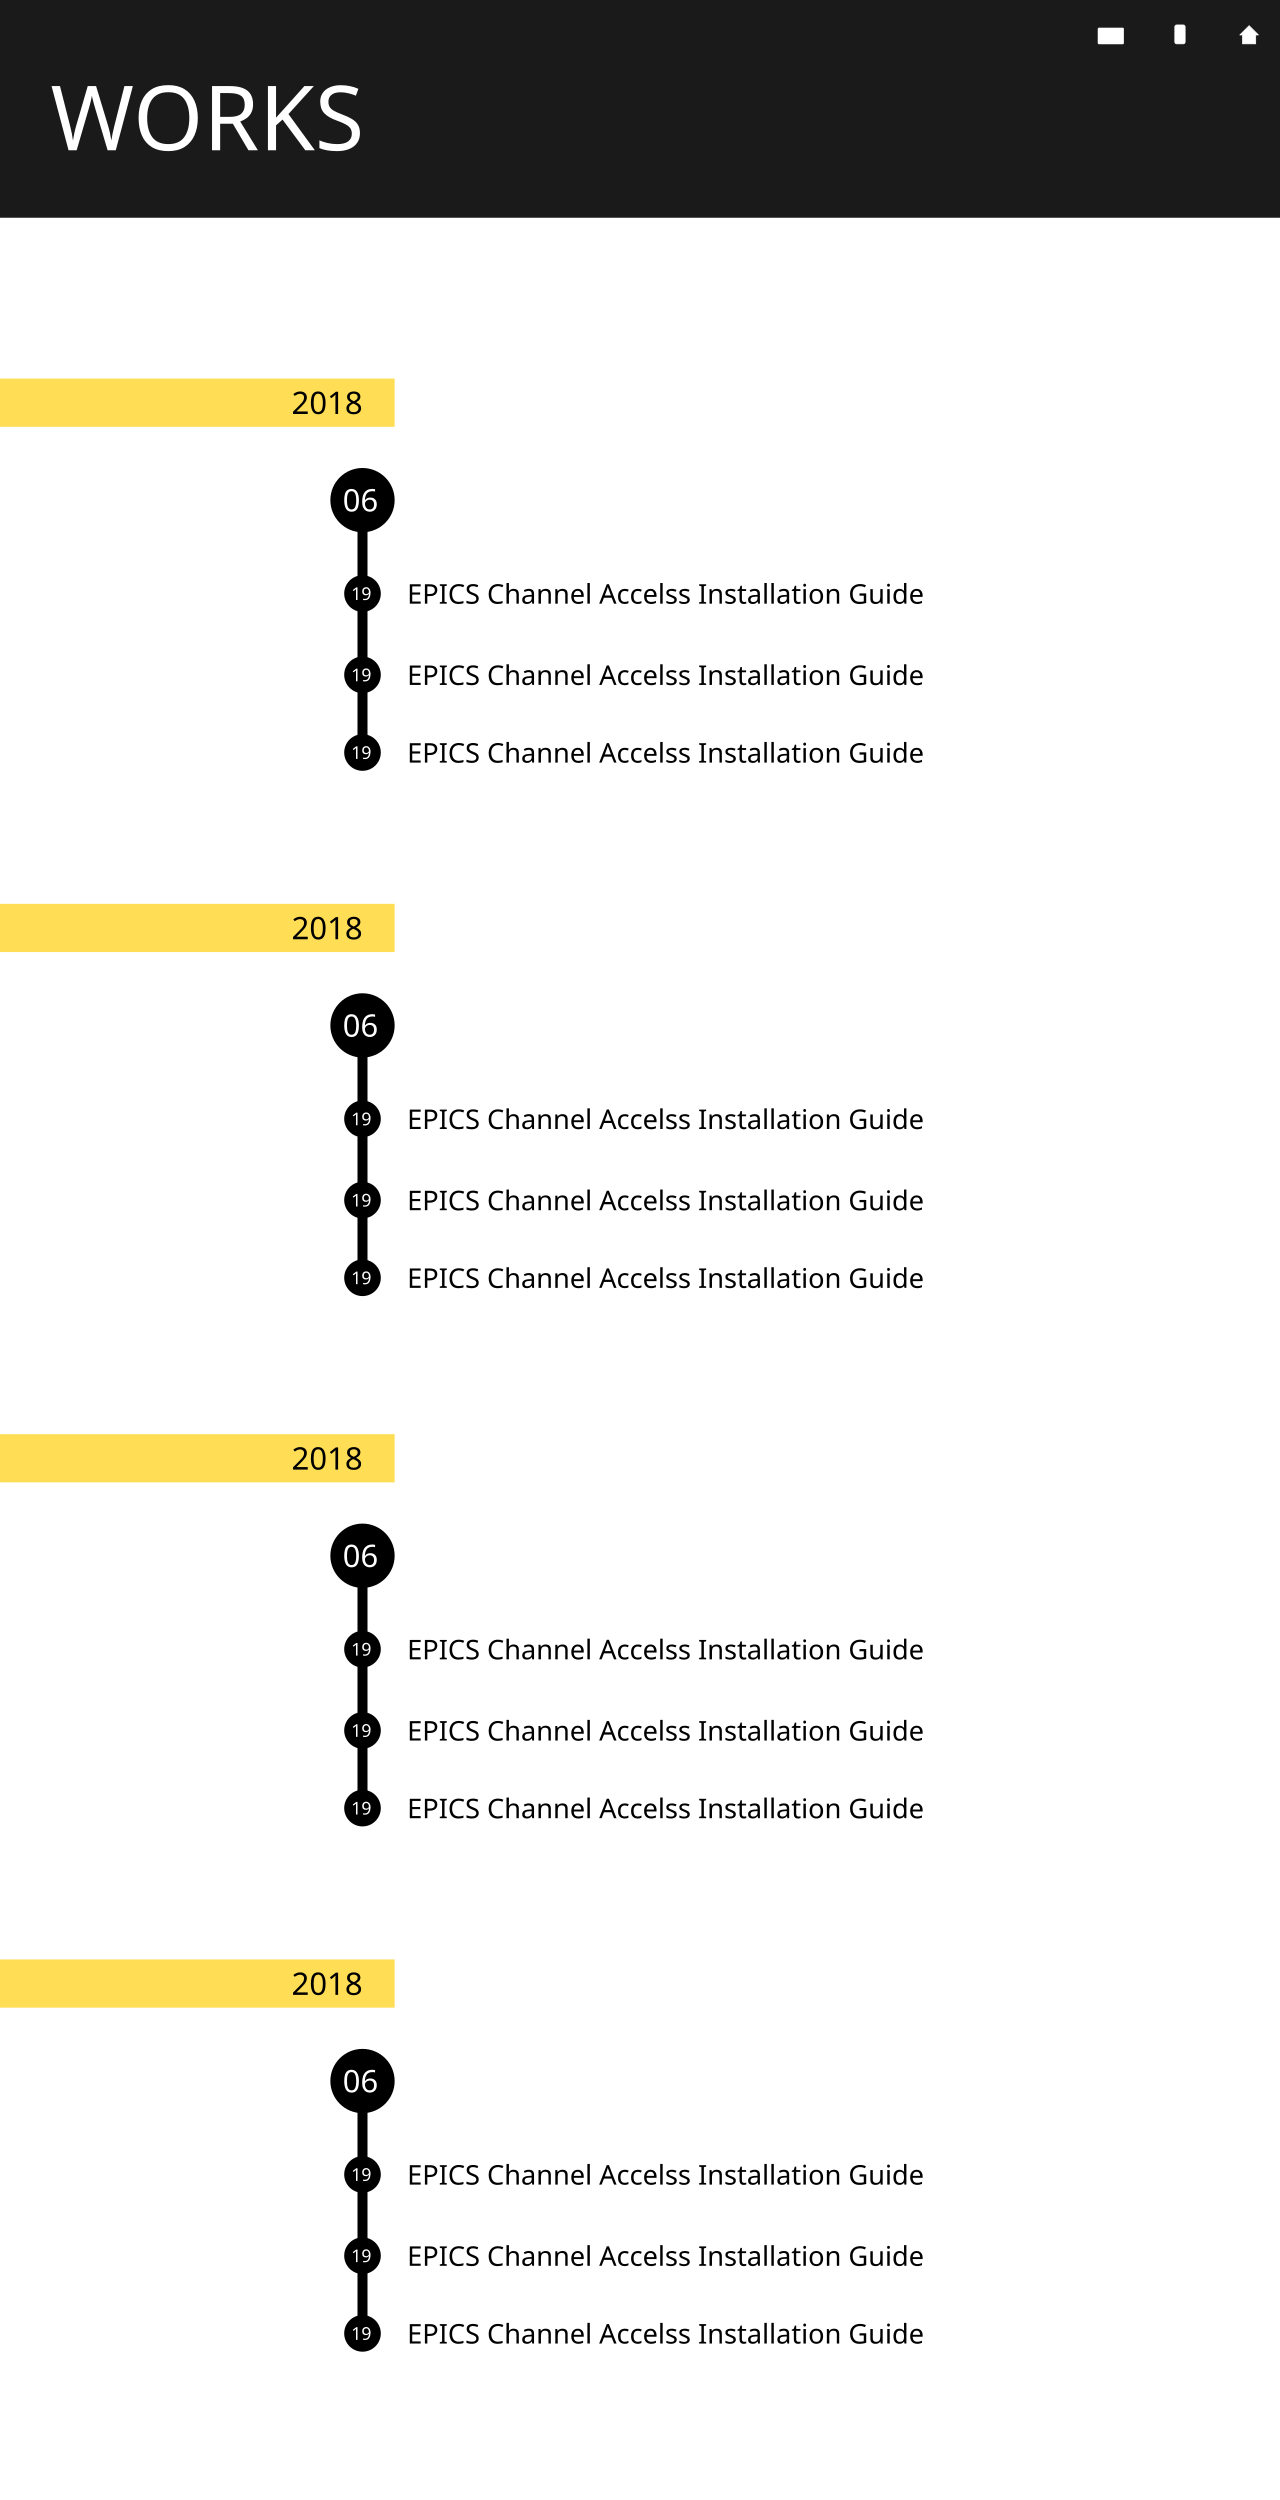
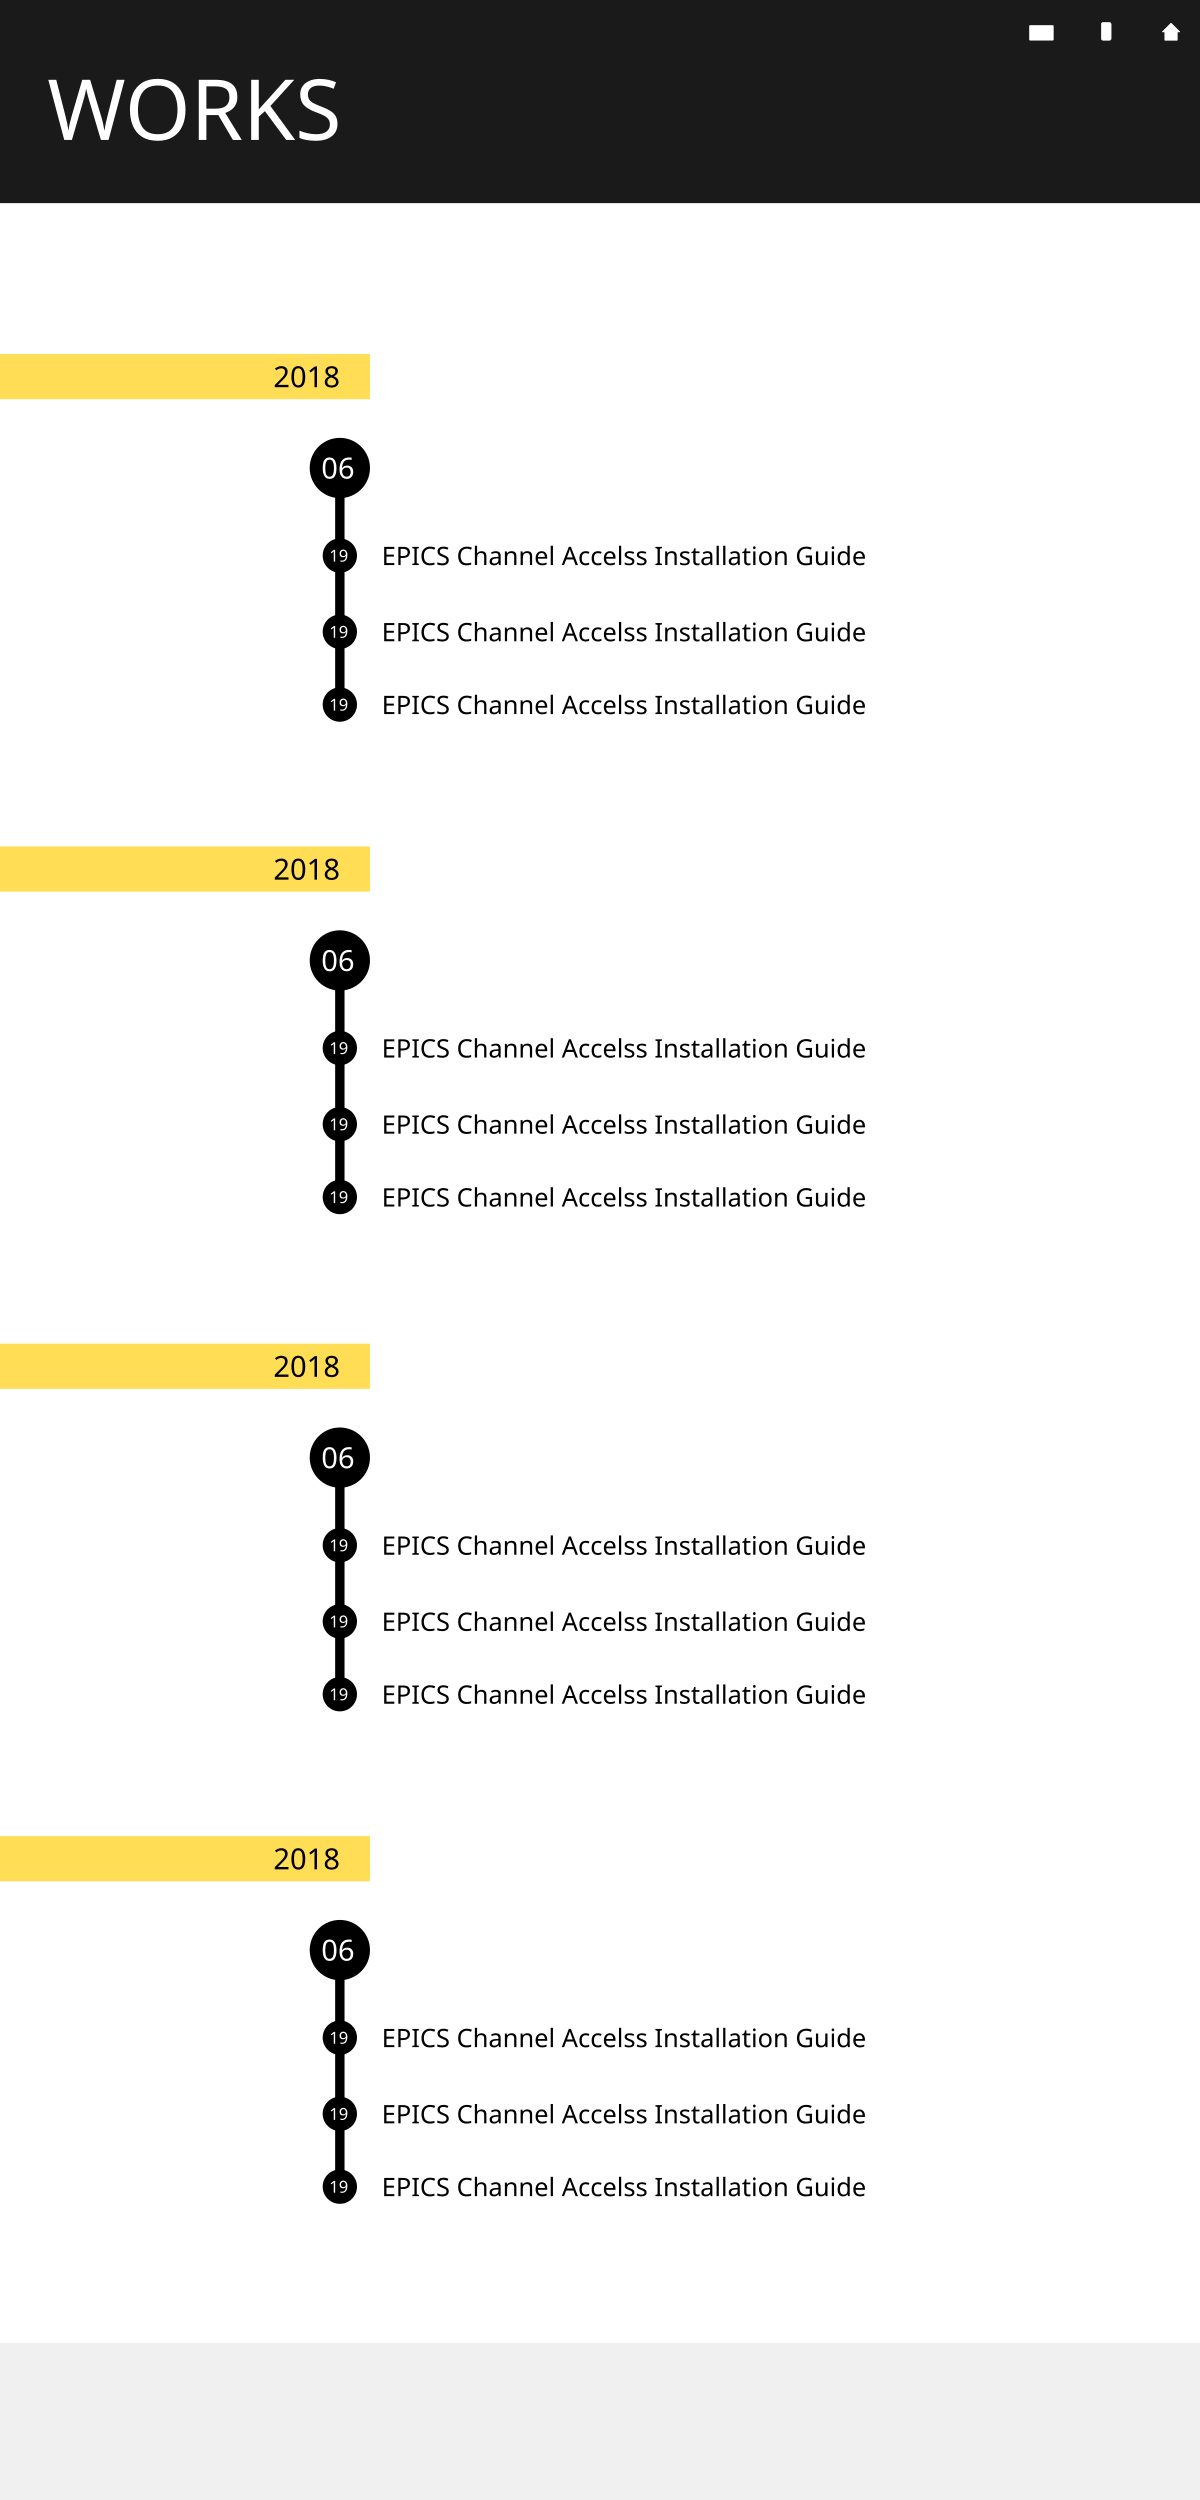
- <svg xmlns="http://www.w3.org/2000/svg" width="1024" height="2000" viewBox="0 0 270.933 529.167" version="1.1" id="svg12555">
+ <svg xmlns="http://www.w3.org/2000/svg" width="1920" height="4000" viewBox="0 0 508 1058.333" version="1.1" id="svg12555">
  <defs id="defs12549" />
-   <g id="layer17" style="display:inline">
-     <rect style="fill:#1a1a1a;fill-opacity:1;stroke:none;stroke-width:0.511;stroke-linecap:round;stroke-linejoin:round;stroke-miterlimit:4;stroke-dasharray:none;stroke-dashoffset:11.629;stroke-opacity:1;paint-order:normal" id="rect13100" width="270.933" height="46.113" x="0" y="1.7474839e-14" />
-     <rect style="fill:#ffffff;fill-opacity:1;stroke:none;stroke-width:1.33;stroke-linecap:round;stroke-linejoin:round;stroke-miterlimit:4;stroke-dasharray:none;stroke-dashoffset:11.629;stroke-opacity:1;paint-order:normal" id="rect13104" width="270.933" height="483.054" x="0" y="46.113" />
+   <g id="layer17" style="display:inline" transform="translate(0,529.1667)">
+     <rect style="fill:#1a1a1a;fill-opacity:1;stroke:none;stroke-width:0.959;stroke-linecap:round;stroke-linejoin:round;stroke-miterlimit:4;stroke-dasharray:none;stroke-dashoffset:11.629;stroke-opacity:1;paint-order:normal" id="rect13100" width="508" height="86.462" x="3.6646217e-09" y="-529.545" />
+     <rect style="fill:#ffffff;fill-opacity:1;stroke:none;stroke-width:2.494;stroke-linecap:round;stroke-linejoin:round;stroke-miterlimit:4;stroke-dasharray:none;stroke-dashoffset:11.629;stroke-opacity:1;paint-order:normal" id="rect13104" width="508" height="905.726" x="3.6646217e-09" y="-443.083" />
  </g>
-   <g id="layer1" transform="translate(0,232.1667)">
-     <text xml:space="preserve" style="font-style:normal;font-weight:normal;font-size:19.022px;line-height:1.25;font-family:sans-serif;letter-spacing:0px;word-spacing:0px;fill:#ffffff;fill-opacity:1;stroke:none;stroke-width:0.476" x="10.681" y="-200.369" id="text13170">
-       <tspan id="tspan13168" x="10.681" y="-200.369" style="fill:#ffffff;stroke-width:0.476">WORKS</tspan>
+   <g id="layer1" transform="translate(0,761.3333)">
+     <text xml:space="preserve" style="font-style:normal;font-weight:normal;font-size:35.666px;line-height:1.25;font-family:sans-serif;letter-spacing:0px;word-spacing:0px;fill:#ffffff;fill-opacity:1;stroke:none;stroke-width:0.892" x="20.027" y="-702.09" id="text13170">
+       <tspan id="tspan13168" x="20.027" y="-702.09" style="fill:#ffffff;stroke-width:0.892">WORKS</tspan>
    </text>
  </g>
-   <g id="layer18">
-     <rect style="fill:#ffdd55;fill-opacity:1;stroke:none;stroke-width:1.135;stroke-linecap:round;stroke-linejoin:round;stroke-miterlimit:4;stroke-dasharray:none;stroke-dashoffset:11.629;stroke-opacity:1;paint-order:normal" id="rect13247" width="83.533" height="10.205" x="-4.1881378e-09" y="80.131" />
-     <text xml:space="preserve" style="font-style:normal;font-weight:normal;font-size:6.575px;line-height:1.25;font-family:sans-serif;letter-spacing:0px;word-spacing:0px;fill:#000000;fill-opacity:1;stroke:none;stroke-width:0.164" x="61.715" y="87.627" id="text13245">
-       <tspan id="tspan13243" x="61.715" y="87.627" style="fill:#000000;stroke-width:0.164">2018</tspan>
+   <g id="layer18" transform="translate(0,529.1667)">
+     <rect style="fill:#ffdd55;fill-opacity:1;stroke:none;stroke-width:2.129;stroke-linecap:round;stroke-linejoin:round;stroke-miterlimit:4;stroke-dasharray:none;stroke-dashoffset:11.629;stroke-opacity:1;paint-order:normal" id="rect13247" width="156.624" height="19.135" x="-4.1881378e-09" y="-379.299" />
+     <text xml:space="preserve" style="font-style:normal;font-weight:normal;font-size:12.329px;line-height:1.25;font-family:sans-serif;letter-spacing:0px;word-spacing:0px;fill:#000000;fill-opacity:1;stroke:none;stroke-width:0.308" x="115.715" y="-365.244" id="text13245">
+       <tspan id="tspan13243" x="115.715" y="-365.244" style="fill:#000000;stroke-width:0.308">2018</tspan>
    </text>
-     <g id="g13281" transform="translate(0.4683323,-8.285355)">
+     <g id="g13281" transform="matrix(1.875,0,0,1.875,0.8781231,-545.0798)">
      <circle r="6.804" cy="114.149" cx="76.261" id="path13241" style="fill:#000000;fill-opacity:1;stroke:none;stroke-width:0.476;stroke-linecap:round;stroke-linejoin:round;stroke-miterlimit:4;stroke-dasharray:none;stroke-dashoffset:11.629;stroke-opacity:1;paint-order:normal" />
      <text xml:space="preserve" style="font-style:normal;font-weight:normal;font-size:6.575px;line-height:1.25;font-family:sans-serif;letter-spacing:0px;word-spacing:0px;fill:#000000;fill-opacity:1;stroke:none;stroke-width:0.164" x="72.066" y="116.542" id="text13276">
        <tspan id="tspan13274" x="72.066" y="116.542" style="fill:#ffffff;stroke-width:0.164">06</tspan>
      </text>
    </g>
-     <text xml:space="preserve" style="font-style:normal;font-weight:normal;font-size:5.749px;line-height:1.25;font-family:sans-serif;letter-spacing:0px;word-spacing:0px;fill:#000000;fill-opacity:1;stroke:none;stroke-width:0.144" x="86.18" y="127.784" id="text13285">
-       <tspan id="tspan13283" x="86.18" y="127.784" style="stroke-width:0.144">EPICS Channel Accelss Installation Guide</tspan>
+     <text xml:space="preserve" style="font-style:normal;font-weight:normal;font-size:10.779px;line-height:1.25;font-family:sans-serif;letter-spacing:0px;word-spacing:0px;fill:#000000;fill-opacity:1;stroke:none;stroke-width:0.269" x="161.588" y="-289.949" id="text13285">
+       <tspan id="tspan13283" x="161.588" y="-289.949" style="stroke-width:0.269">EPICS Channel Accelss Installation Guide</tspan>
    </text>
-     <path style="fill:none;stroke:#000000;stroke-width:2.117;stroke-linecap:butt;stroke-linejoin:miter;stroke-miterlimit:4;stroke-dasharray:none;stroke-opacity:1" d="m 76.729,111.692 v 50.562" id="path13287" />
-     <g id="g13303">
+     <path style="fill:none;stroke:#000000;stroke-width:3.969;stroke-linecap:butt;stroke-linejoin:miter;stroke-miterlimit:4;stroke-dasharray:none;stroke-opacity:1" d="m 143.867,-320.123 v 94.804" id="path13287" />
+     <g id="g13303" transform="matrix(1.875,0,0,1.875,0,-529.5448)">
      <circle style="fill:#000000;fill-opacity:1;stroke:none;stroke-width:0.271;stroke-linecap:round;stroke-linejoin:round;stroke-miterlimit:4;stroke-dasharray:none;stroke-dashoffset:11.629;stroke-opacity:1;paint-order:normal" id="circle13289" cx="76.729" cy="125.641" r="3.874" />
      <text id="text13293" y="127.004" x="74.341" style="font-style:normal;font-weight:normal;font-size:3.744px;line-height:1.25;font-family:sans-serif;letter-spacing:0px;word-spacing:0px;fill:#000000;fill-opacity:1;stroke:none;stroke-width:0.094" xml:space="preserve">
        <tspan style="fill:#ffffff;stroke-width:0.094" y="127.004" x="74.341" id="tspan13291">19</tspan>
      </text>
    </g>
-     <text id="text13307" y="144.982" x="86.18" style="font-style:normal;font-weight:normal;font-size:5.749px;line-height:1.25;font-family:sans-serif;letter-spacing:0px;word-spacing:0px;fill:#000000;fill-opacity:1;stroke:none;stroke-width:0.144" xml:space="preserve">
-       <tspan style="stroke-width:0.144" y="144.982" x="86.18" id="tspan13305">EPICS Channel Accelss Installation Guide</tspan>
+     <text id="text13307" y="-257.703" x="161.588" style="font-style:normal;font-weight:normal;font-size:10.779px;line-height:1.25;font-family:sans-serif;letter-spacing:0px;word-spacing:0px;fill:#000000;fill-opacity:1;stroke:none;stroke-width:0.269" xml:space="preserve">
+       <tspan style="stroke-width:0.269" y="-257.703" x="161.588" id="tspan13305">EPICS Channel Accelss Installation Guide</tspan>
    </text>
-     <g id="g13315" transform="translate(0,17.19792)">
+     <g id="g13315" transform="matrix(1.875,0,0,1.875,0,-497.2987)">
      <circle r="3.874" cy="125.641" cx="76.729" id="circle13309" style="fill:#000000;fill-opacity:1;stroke:none;stroke-width:0.271;stroke-linecap:round;stroke-linejoin:round;stroke-miterlimit:4;stroke-dasharray:none;stroke-dashoffset:11.629;stroke-opacity:1;paint-order:normal" />
      <text xml:space="preserve" style="font-style:normal;font-weight:normal;font-size:3.744px;line-height:1.25;font-family:sans-serif;letter-spacing:0px;word-spacing:0px;fill:#000000;fill-opacity:1;stroke:none;stroke-width:0.094" x="74.341" y="127.004" id="text13313">
        <tspan id="tspan13311" x="74.341" y="127.004" style="fill:#ffffff;stroke-width:0.094">19</tspan>
      </text>
    </g>
-     <text xml:space="preserve" style="font-style:normal;font-weight:normal;font-size:5.749px;line-height:1.25;font-family:sans-serif;letter-spacing:0px;word-spacing:0px;fill:#000000;fill-opacity:1;stroke:none;stroke-width:0.144" x="86.18" y="161.424" id="text13319">
-       <tspan id="tspan13317" x="86.18" y="161.424" style="stroke-width:0.144">EPICS Channel Accelss Installation Guide</tspan>
+     <text xml:space="preserve" style="font-style:normal;font-weight:normal;font-size:10.779px;line-height:1.25;font-family:sans-serif;letter-spacing:0px;word-spacing:0px;fill:#000000;fill-opacity:1;stroke:none;stroke-width:0.269" x="161.588" y="-226.874" id="text13319">
+       <tspan id="tspan13317" x="161.588" y="-226.874" style="stroke-width:0.269">EPICS Channel Accelss Installation Guide</tspan>
    </text>
-     <g transform="translate(0,33.63988)" id="g13327">
+     <g transform="matrix(1.875,0,0,1.875,0,-466.47)" id="g13327">
      <circle style="fill:#000000;fill-opacity:1;stroke:none;stroke-width:0.271;stroke-linecap:round;stroke-linejoin:round;stroke-miterlimit:4;stroke-dasharray:none;stroke-dashoffset:11.629;stroke-opacity:1;paint-order:normal" id="circle13321" cx="76.729" cy="125.641" r="3.874" />
      <text id="text13325" y="127.004" x="74.341" style="font-style:normal;font-weight:normal;font-size:3.744px;line-height:1.25;font-family:sans-serif;letter-spacing:0px;word-spacing:0px;fill:#000000;fill-opacity:1;stroke:none;stroke-width:0.094" xml:space="preserve">
        <tspan style="fill:#ffffff;stroke-width:0.094" y="127.004" x="74.341" id="tspan13323">19</tspan>
      </text>
    </g>
-     <rect y="191.315" x="-4.1881378e-09" height="10.205" width="83.533" id="rect13329" style="fill:#ffdd55;fill-opacity:1;stroke:none;stroke-width:1.135;stroke-linecap:round;stroke-linejoin:round;stroke-miterlimit:4;stroke-dasharray:none;stroke-dashoffset:11.629;stroke-opacity:1;paint-order:normal" />
-     <text id="text13333" y="198.811" x="61.715" style="font-style:normal;font-weight:normal;font-size:6.575px;line-height:1.25;font-family:sans-serif;letter-spacing:0px;word-spacing:0px;fill:#000000;fill-opacity:1;stroke:none;stroke-width:0.164" xml:space="preserve">
-       <tspan style="fill:#000000;stroke-width:0.164" y="198.811" x="61.715" id="tspan13331">2018</tspan>
+     <rect y="-170.829" x="-4.1881378e-09" height="19.135" width="156.624" id="rect13329" style="fill:#ffdd55;fill-opacity:1;stroke:none;stroke-width:2.129;stroke-linecap:round;stroke-linejoin:round;stroke-miterlimit:4;stroke-dasharray:none;stroke-dashoffset:11.629;stroke-opacity:1;paint-order:normal" />
+     <text id="text13333" y="-156.774" x="115.715" style="font-style:normal;font-weight:normal;font-size:12.329px;line-height:1.25;font-family:sans-serif;letter-spacing:0px;word-spacing:0px;fill:#000000;fill-opacity:1;stroke:none;stroke-width:0.308" xml:space="preserve">
+       <tspan style="fill:#000000;stroke-width:0.308" y="-156.774" x="115.715" id="tspan13331">2018</tspan>
    </text>
-     <g transform="translate(0.4683323,102.8988)" id="g13341">
+     <g transform="matrix(1.875,0,0,1.875,0.8781231,-336.6096)" id="g13341">
      <circle style="fill:#000000;fill-opacity:1;stroke:none;stroke-width:0.476;stroke-linecap:round;stroke-linejoin:round;stroke-miterlimit:4;stroke-dasharray:none;stroke-dashoffset:11.629;stroke-opacity:1;paint-order:normal" id="circle13335" cx="76.261" cy="114.149" r="6.804" />
      <text id="text13339" y="116.542" x="72.066" style="font-style:normal;font-weight:normal;font-size:6.575px;line-height:1.25;font-family:sans-serif;letter-spacing:0px;word-spacing:0px;fill:#000000;fill-opacity:1;stroke:none;stroke-width:0.164" xml:space="preserve">
        <tspan style="fill:#ffffff;stroke-width:0.164" y="116.542" x="72.066" id="tspan13337">06</tspan>
      </text>
    </g>
-     <text id="text13345" y="238.969" x="86.18" style="font-style:normal;font-weight:normal;font-size:5.749px;line-height:1.25;font-family:sans-serif;letter-spacing:0px;word-spacing:0px;fill:#000000;fill-opacity:1;stroke:none;stroke-width:0.144" xml:space="preserve">
-       <tspan style="stroke-width:0.144" y="238.969" x="86.18" id="tspan13343">EPICS Channel Accelss Installation Guide</tspan>
+     <text id="text13345" y="-81.479" x="161.588" style="font-style:normal;font-weight:normal;font-size:10.779px;line-height:1.25;font-family:sans-serif;letter-spacing:0px;word-spacing:0px;fill:#000000;fill-opacity:1;stroke:none;stroke-width:0.269" xml:space="preserve">
+       <tspan style="stroke-width:0.269" y="-81.479" x="161.588" id="tspan13343">EPICS Channel Accelss Installation Guide</tspan>
    </text>
-     <path id="path13347" d="m 76.729,222.876 v 50.562" style="fill:none;stroke:#000000;stroke-width:2.117;stroke-linecap:butt;stroke-linejoin:miter;stroke-miterlimit:4;stroke-dasharray:none;stroke-opacity:1" />
-     <g id="g13355" transform="translate(0,111.1841)">
+     <path id="path13347" d="m 143.867,-111.653 v 94.804" style="fill:none;stroke:#000000;stroke-width:3.969;stroke-linecap:butt;stroke-linejoin:miter;stroke-miterlimit:4;stroke-dasharray:none;stroke-opacity:1" />
+     <g id="g13355" transform="matrix(1.875,0,0,1.875,0,-321.0745)">
      <circle r="3.874" cy="125.641" cx="76.729" id="circle13349" style="fill:#000000;fill-opacity:1;stroke:none;stroke-width:0.271;stroke-linecap:round;stroke-linejoin:round;stroke-miterlimit:4;stroke-dasharray:none;stroke-dashoffset:11.629;stroke-opacity:1;paint-order:normal" />
      <text xml:space="preserve" style="font-style:normal;font-weight:normal;font-size:3.744px;line-height:1.25;font-family:sans-serif;letter-spacing:0px;word-spacing:0px;fill:#000000;fill-opacity:1;stroke:none;stroke-width:0.094" x="74.341" y="127.004" id="text13353">
        <tspan id="tspan13351" x="74.341" y="127.004" style="fill:#ffffff;stroke-width:0.094">19</tspan>
      </text>
    </g>
-     <text xml:space="preserve" style="font-style:normal;font-weight:normal;font-size:5.749px;line-height:1.25;font-family:sans-serif;letter-spacing:0px;word-spacing:0px;fill:#000000;fill-opacity:1;stroke:none;stroke-width:0.144" x="86.18" y="256.166" id="text13359">
-       <tspan id="tspan13357" x="86.18" y="256.166" style="stroke-width:0.144">EPICS Channel Accelss Installation Guide</tspan>
+     <text xml:space="preserve" style="font-style:normal;font-weight:normal;font-size:10.779px;line-height:1.25;font-family:sans-serif;letter-spacing:0px;word-spacing:0px;fill:#000000;fill-opacity:1;stroke:none;stroke-width:0.269" x="161.588" y="-49.233" id="text13359">
+       <tspan id="tspan13357" x="161.588" y="-49.233" style="stroke-width:0.269">EPICS Channel Accelss Installation Guide</tspan>
    </text>
-     <g transform="translate(0,128.382)" id="g13367">
+     <g transform="matrix(1.875,0,0,1.875,0,-288.8284)" id="g13367">
      <circle style="fill:#000000;fill-opacity:1;stroke:none;stroke-width:0.271;stroke-linecap:round;stroke-linejoin:round;stroke-miterlimit:4;stroke-dasharray:none;stroke-dashoffset:11.629;stroke-opacity:1;paint-order:normal" id="circle13361" cx="76.729" cy="125.641" r="3.874" />
      <text id="text13365" y="127.004" x="74.341" style="font-style:normal;font-weight:normal;font-size:3.744px;line-height:1.25;font-family:sans-serif;letter-spacing:0px;word-spacing:0px;fill:#000000;fill-opacity:1;stroke:none;stroke-width:0.094" xml:space="preserve">
        <tspan style="fill:#ffffff;stroke-width:0.094" y="127.004" x="74.341" id="tspan13363">19</tspan>
      </text>
    </g>
-     <text id="text13371" y="272.608" x="86.18" style="font-style:normal;font-weight:normal;font-size:5.749px;line-height:1.25;font-family:sans-serif;letter-spacing:0px;word-spacing:0px;fill:#000000;fill-opacity:1;stroke:none;stroke-width:0.144" xml:space="preserve">
-       <tspan style="stroke-width:0.144" y="272.608" x="86.18" id="tspan13369">EPICS Channel Accelss Installation Guide</tspan>
+     <text id="text13371" y="-18.404" x="161.588" style="font-style:normal;font-weight:normal;font-size:10.779px;line-height:1.25;font-family:sans-serif;letter-spacing:0px;word-spacing:0px;fill:#000000;fill-opacity:1;stroke:none;stroke-width:0.269" xml:space="preserve">
+       <tspan style="stroke-width:0.269" y="-18.404" x="161.588" id="tspan13369">EPICS Channel Accelss Installation Guide</tspan>
    </text>
-     <g id="g13379" transform="translate(0,144.824)">
+     <g id="g13379" transform="matrix(1.875,0,0,1.875,0,-257.9997)">
      <circle r="3.874" cy="125.641" cx="76.729" id="circle13373" style="fill:#000000;fill-opacity:1;stroke:none;stroke-width:0.271;stroke-linecap:round;stroke-linejoin:round;stroke-miterlimit:4;stroke-dasharray:none;stroke-dashoffset:11.629;stroke-opacity:1;paint-order:normal" />
      <text xml:space="preserve" style="font-style:normal;font-weight:normal;font-size:3.744px;line-height:1.25;font-family:sans-serif;letter-spacing:0px;word-spacing:0px;fill:#000000;fill-opacity:1;stroke:none;stroke-width:0.094" x="74.341" y="127.004" id="text13377">
        <tspan id="tspan13375" x="74.341" y="127.004" style="fill:#ffffff;stroke-width:0.094">19</tspan>
      </text>
    </g>
-     <rect style="fill:#ffdd55;fill-opacity:1;stroke:none;stroke-width:1.135;stroke-linecap:round;stroke-linejoin:round;stroke-miterlimit:4;stroke-dasharray:none;stroke-dashoffset:11.629;stroke-opacity:1;paint-order:normal" id="rect13381" width="83.533" height="10.205" x="-4.1881378e-09" y="303.568" />
-     <text xml:space="preserve" style="font-style:normal;font-weight:normal;font-size:6.575px;line-height:1.25;font-family:sans-serif;letter-spacing:0px;word-spacing:0px;fill:#000000;fill-opacity:1;stroke:none;stroke-width:0.164" x="61.715" y="311.064" id="text13385">
-       <tspan id="tspan13383" x="61.715" y="311.064" style="fill:#000000;stroke-width:0.164">2018</tspan>
+     <rect style="fill:#ffdd55;fill-opacity:1;stroke:none;stroke-width:2.129;stroke-linecap:round;stroke-linejoin:round;stroke-miterlimit:4;stroke-dasharray:none;stroke-dashoffset:11.629;stroke-opacity:1;paint-order:normal" id="rect13381" width="156.624" height="19.135" x="-4.1881378e-09" y="39.646" />
+     <text xml:space="preserve" style="font-style:normal;font-weight:normal;font-size:12.329px;line-height:1.25;font-family:sans-serif;letter-spacing:0px;word-spacing:0px;fill:#000000;fill-opacity:1;stroke:none;stroke-width:0.308" x="115.715" y="53.701" id="text13385">
+       <tspan id="tspan13383" x="115.715" y="53.701" style="fill:#000000;stroke-width:0.308">2018</tspan>
    </text>
-     <g id="g13393" transform="translate(0.4683323,215.152)">
+     <g id="g13393" transform="matrix(1.875,0,0,1.875,0.8781231,-126.1348)">
      <circle r="6.804" cy="114.149" cx="76.261" id="circle13387" style="fill:#000000;fill-opacity:1;stroke:none;stroke-width:0.476;stroke-linecap:round;stroke-linejoin:round;stroke-miterlimit:4;stroke-dasharray:none;stroke-dashoffset:11.629;stroke-opacity:1;paint-order:normal" />
      <text xml:space="preserve" style="font-style:normal;font-weight:normal;font-size:6.575px;line-height:1.25;font-family:sans-serif;letter-spacing:0px;word-spacing:0px;fill:#000000;fill-opacity:1;stroke:none;stroke-width:0.164" x="72.066" y="116.542" id="text13391">
        <tspan id="tspan13389" x="72.066" y="116.542" style="fill:#ffffff;stroke-width:0.164">06</tspan>
      </text>
    </g>
-     <text xml:space="preserve" style="font-style:normal;font-weight:normal;font-size:5.749px;line-height:1.25;font-family:sans-serif;letter-spacing:0px;word-spacing:0px;fill:#000000;fill-opacity:1;stroke:none;stroke-width:0.144" x="86.18" y="351.222" id="text13397">
-       <tspan id="tspan13395" x="86.18" y="351.222" style="stroke-width:0.144">EPICS Channel Accelss Installation Guide</tspan>
+     <text xml:space="preserve" style="font-style:normal;font-weight:normal;font-size:10.779px;line-height:1.25;font-family:sans-serif;letter-spacing:0px;word-spacing:0px;fill:#000000;fill-opacity:1;stroke:none;stroke-width:0.269" x="161.588" y="128.996" id="text13397">
+       <tspan id="tspan13395" x="161.588" y="128.996" style="stroke-width:0.269">EPICS Channel Accelss Installation Guide</tspan>
    </text>
-     <path style="fill:none;stroke:#000000;stroke-width:2.117;stroke-linecap:butt;stroke-linejoin:miter;stroke-miterlimit:4;stroke-dasharray:none;stroke-opacity:1" d="m 76.729,335.129 v 50.562" id="path13399" />
-     <g transform="translate(0,223.4373)" id="g13407">
+     <path style="fill:none;stroke:#000000;stroke-width:3.969;stroke-linecap:butt;stroke-linejoin:miter;stroke-miterlimit:4;stroke-dasharray:none;stroke-opacity:1" d="M 143.867,98.822 V 193.626" id="path13399" />
+     <g transform="matrix(1.875,0,0,1.875,0,-110.5998)" id="g13407">
      <circle style="fill:#000000;fill-opacity:1;stroke:none;stroke-width:0.271;stroke-linecap:round;stroke-linejoin:round;stroke-miterlimit:4;stroke-dasharray:none;stroke-dashoffset:11.629;stroke-opacity:1;paint-order:normal" id="circle13401" cx="76.729" cy="125.641" r="3.874" />
      <text id="text13405" y="127.004" x="74.341" style="font-style:normal;font-weight:normal;font-size:3.744px;line-height:1.25;font-family:sans-serif;letter-spacing:0px;word-spacing:0px;fill:#000000;fill-opacity:1;stroke:none;stroke-width:0.094" xml:space="preserve">
        <tspan style="fill:#ffffff;stroke-width:0.094" y="127.004" x="74.341" id="tspan13403">19</tspan>
      </text>
    </g>
-     <text id="text13411" y="368.42" x="86.18" style="font-style:normal;font-weight:normal;font-size:5.749px;line-height:1.25;font-family:sans-serif;letter-spacing:0px;word-spacing:0px;fill:#000000;fill-opacity:1;stroke:none;stroke-width:0.144" xml:space="preserve">
-       <tspan style="stroke-width:0.144" y="368.42" x="86.18" id="tspan13409">EPICS Channel Accelss Installation Guide</tspan>
+     <text id="text13411" y="161.242" x="161.588" style="font-style:normal;font-weight:normal;font-size:10.779px;line-height:1.25;font-family:sans-serif;letter-spacing:0px;word-spacing:0px;fill:#000000;fill-opacity:1;stroke:none;stroke-width:0.269" xml:space="preserve">
+       <tspan style="stroke-width:0.269" y="161.242" x="161.588" id="tspan13409">EPICS Channel Accelss Installation Guide</tspan>
    </text>
-     <g id="g13419" transform="translate(0,240.6352)">
+     <g id="g13419" transform="matrix(1.875,0,0,1.875,0,-78.35364)">
      <circle r="3.874" cy="125.641" cx="76.729" id="circle13413" style="fill:#000000;fill-opacity:1;stroke:none;stroke-width:0.271;stroke-linecap:round;stroke-linejoin:round;stroke-miterlimit:4;stroke-dasharray:none;stroke-dashoffset:11.629;stroke-opacity:1;paint-order:normal" />
      <text xml:space="preserve" style="font-style:normal;font-weight:normal;font-size:3.744px;line-height:1.25;font-family:sans-serif;letter-spacing:0px;word-spacing:0px;fill:#000000;fill-opacity:1;stroke:none;stroke-width:0.094" x="74.341" y="127.004" id="text13417">
        <tspan id="tspan13415" x="74.341" y="127.004" style="fill:#ffffff;stroke-width:0.094">19</tspan>
      </text>
    </g>
-     <text xml:space="preserve" style="font-style:normal;font-weight:normal;font-size:5.749px;line-height:1.25;font-family:sans-serif;letter-spacing:0px;word-spacing:0px;fill:#000000;fill-opacity:1;stroke:none;stroke-width:0.144" x="86.18" y="384.862" id="text13423">
-       <tspan id="tspan13421" x="86.18" y="384.862" style="stroke-width:0.144">EPICS Channel Accelss Installation Guide</tspan>
+     <text xml:space="preserve" style="font-style:normal;font-weight:normal;font-size:10.779px;line-height:1.25;font-family:sans-serif;letter-spacing:0px;word-spacing:0px;fill:#000000;fill-opacity:1;stroke:none;stroke-width:0.269" x="161.588" y="192.071" id="text13423">
+       <tspan id="tspan13421" x="161.588" y="192.071" style="stroke-width:0.269">EPICS Channel Accelss Installation Guide</tspan>
    </text>
-     <g transform="translate(0,257.0772)" id="g13431">
+     <g transform="matrix(1.875,0,0,1.875,0,-47.52497)" id="g13431">
      <circle style="fill:#000000;fill-opacity:1;stroke:none;stroke-width:0.271;stroke-linecap:round;stroke-linejoin:round;stroke-miterlimit:4;stroke-dasharray:none;stroke-dashoffset:11.629;stroke-opacity:1;paint-order:normal" id="circle13425" cx="76.729" cy="125.641" r="3.874" />
      <text id="text13429" y="127.004" x="74.341" style="font-style:normal;font-weight:normal;font-size:3.744px;line-height:1.25;font-family:sans-serif;letter-spacing:0px;word-spacing:0px;fill:#000000;fill-opacity:1;stroke:none;stroke-width:0.094" xml:space="preserve">
        <tspan style="fill:#ffffff;stroke-width:0.094" y="127.004" x="74.341" id="tspan13427">19</tspan>
      </text>
    </g>
-     <rect y="414.752" x="-4.1881378e-09" height="10.205" width="83.533" id="rect13433" style="fill:#ffdd55;fill-opacity:1;stroke:none;stroke-width:1.135;stroke-linecap:round;stroke-linejoin:round;stroke-miterlimit:4;stroke-dasharray:none;stroke-dashoffset:11.629;stroke-opacity:1;paint-order:normal" />
-     <text id="text13437" y="422.249" x="61.715" style="font-style:normal;font-weight:normal;font-size:6.575px;line-height:1.25;font-family:sans-serif;letter-spacing:0px;word-spacing:0px;fill:#000000;fill-opacity:1;stroke:none;stroke-width:0.164" xml:space="preserve">
-       <tspan style="fill:#000000;stroke-width:0.164" y="422.249" x="61.715" id="tspan13435">2018</tspan>
+     <rect y="248.116" x="-4.1881378e-09" height="19.135" width="156.624" id="rect13433" style="fill:#ffdd55;fill-opacity:1;stroke:none;stroke-width:2.129;stroke-linecap:round;stroke-linejoin:round;stroke-miterlimit:4;stroke-dasharray:none;stroke-dashoffset:11.629;stroke-opacity:1;paint-order:normal" />
+     <text id="text13437" y="262.171" x="115.715" style="font-style:normal;font-weight:normal;font-size:12.329px;line-height:1.25;font-family:sans-serif;letter-spacing:0px;word-spacing:0px;fill:#000000;fill-opacity:1;stroke:none;stroke-width:0.308" xml:space="preserve">
+       <tspan style="fill:#000000;stroke-width:0.308" y="262.171" x="115.715" id="tspan13435">2018</tspan>
    </text>
-     <g transform="translate(0.4683323,326.3361)" id="g13445">
+     <g transform="matrix(1.875,0,0,1.875,0.8781231,82.33547)" id="g13445">
      <circle style="fill:#000000;fill-opacity:1;stroke:none;stroke-width:0.476;stroke-linecap:round;stroke-linejoin:round;stroke-miterlimit:4;stroke-dasharray:none;stroke-dashoffset:11.629;stroke-opacity:1;paint-order:normal" id="circle13439" cx="76.261" cy="114.149" r="6.804" />
      <text id="text13443" y="116.542" x="72.066" style="font-style:normal;font-weight:normal;font-size:6.575px;line-height:1.25;font-family:sans-serif;letter-spacing:0px;word-spacing:0px;fill:#000000;fill-opacity:1;stroke:none;stroke-width:0.164" xml:space="preserve">
        <tspan style="fill:#ffffff;stroke-width:0.164" y="116.542" x="72.066" id="tspan13441">06</tspan>
      </text>
    </g>
-     <text id="text13449" y="462.406" x="86.18" style="font-style:normal;font-weight:normal;font-size:5.749px;line-height:1.25;font-family:sans-serif;letter-spacing:0px;word-spacing:0px;fill:#000000;fill-opacity:1;stroke:none;stroke-width:0.144" xml:space="preserve">
-       <tspan style="stroke-width:0.144" y="462.406" x="86.18" id="tspan13447">EPICS Channel Accelss Installation Guide</tspan>
+     <text id="text13449" y="337.466" x="161.588" style="font-style:normal;font-weight:normal;font-size:10.779px;line-height:1.25;font-family:sans-serif;letter-spacing:0px;word-spacing:0px;fill:#000000;fill-opacity:1;stroke:none;stroke-width:0.269" xml:space="preserve">
+       <tspan style="stroke-width:0.269" y="337.466" x="161.588" id="tspan13447">EPICS Channel Accelss Installation Guide</tspan>
    </text>
-     <path id="path13451" d="m 76.729,446.313 v 50.562" style="fill:none;stroke:#000000;stroke-width:2.117;stroke-linecap:butt;stroke-linejoin:miter;stroke-miterlimit:4;stroke-dasharray:none;stroke-opacity:1" />
-     <g id="g13459" transform="translate(0,334.6214)">
+     <path id="path13451" d="m 143.867,307.292 v 94.804" style="fill:none;stroke:#000000;stroke-width:3.969;stroke-linecap:butt;stroke-linejoin:miter;stroke-miterlimit:4;stroke-dasharray:none;stroke-opacity:1" />
+     <g id="g13459" transform="matrix(1.875,0,0,1.875,0,97.87051)">
      <circle r="3.874" cy="125.641" cx="76.729" id="circle13453" style="fill:#000000;fill-opacity:1;stroke:none;stroke-width:0.271;stroke-linecap:round;stroke-linejoin:round;stroke-miterlimit:4;stroke-dasharray:none;stroke-dashoffset:11.629;stroke-opacity:1;paint-order:normal" />
      <text xml:space="preserve" style="font-style:normal;font-weight:normal;font-size:3.744px;line-height:1.25;font-family:sans-serif;letter-spacing:0px;word-spacing:0px;fill:#000000;fill-opacity:1;stroke:none;stroke-width:0.094" x="74.341" y="127.004" id="text13457">
        <tspan id="tspan13455" x="74.341" y="127.004" style="fill:#ffffff;stroke-width:0.094">19</tspan>
      </text>
    </g>
-     <text xml:space="preserve" style="font-style:normal;font-weight:normal;font-size:5.749px;line-height:1.25;font-family:sans-serif;letter-spacing:0px;word-spacing:0px;fill:#000000;fill-opacity:1;stroke:none;stroke-width:0.144" x="86.18" y="479.604" id="text13463">
-       <tspan id="tspan13461" x="86.18" y="479.604" style="stroke-width:0.144">EPICS Channel Accelss Installation Guide</tspan>
+     <text xml:space="preserve" style="font-style:normal;font-weight:normal;font-size:10.779px;line-height:1.25;font-family:sans-serif;letter-spacing:0px;word-spacing:0px;fill:#000000;fill-opacity:1;stroke:none;stroke-width:0.269" x="161.588" y="369.712" id="text13463">
+       <tspan id="tspan13461" x="161.588" y="369.712" style="stroke-width:0.269">EPICS Channel Accelss Installation Guide</tspan>
    </text>
-     <g transform="translate(0,351.8194)" id="g13471">
+     <g transform="matrix(1.875,0,0,1.875,0,130.1166)" id="g13471">
      <circle style="fill:#000000;fill-opacity:1;stroke:none;stroke-width:0.271;stroke-linecap:round;stroke-linejoin:round;stroke-miterlimit:4;stroke-dasharray:none;stroke-dashoffset:11.629;stroke-opacity:1;paint-order:normal" id="circle13465" cx="76.729" cy="125.641" r="3.874" />
      <text id="text13469" y="127.004" x="74.341" style="font-style:normal;font-weight:normal;font-size:3.744px;line-height:1.25;font-family:sans-serif;letter-spacing:0px;word-spacing:0px;fill:#000000;fill-opacity:1;stroke:none;stroke-width:0.094" xml:space="preserve">
        <tspan style="fill:#ffffff;stroke-width:0.094" y="127.004" x="74.341" id="tspan13467">19</tspan>
      </text>
    </g>
-     <text id="text13475" y="496.046" x="86.18" style="font-style:normal;font-weight:normal;font-size:5.749px;line-height:1.25;font-family:sans-serif;letter-spacing:0px;word-spacing:0px;fill:#000000;fill-opacity:1;stroke:none;stroke-width:0.144" xml:space="preserve">
-       <tspan style="stroke-width:0.144" y="496.046" x="86.18" id="tspan13473">EPICS Channel Accelss Installation Guide</tspan>
+     <text id="text13475" y="400.541" x="161.588" style="font-style:normal;font-weight:normal;font-size:10.779px;line-height:1.25;font-family:sans-serif;letter-spacing:0px;word-spacing:0px;fill:#000000;fill-opacity:1;stroke:none;stroke-width:0.269" xml:space="preserve">
+       <tspan style="stroke-width:0.269" y="400.541" x="161.588" id="tspan13473">EPICS Channel Accelss Installation Guide</tspan>
    </text>
-     <g id="g13483" transform="translate(0,368.2613)">
+     <g id="g13483" transform="matrix(1.875,0,0,1.875,0,160.9453)">
      <circle r="3.874" cy="125.641" cx="76.729" id="circle13477" style="fill:#000000;fill-opacity:1;stroke:none;stroke-width:0.271;stroke-linecap:round;stroke-linejoin:round;stroke-miterlimit:4;stroke-dasharray:none;stroke-dashoffset:11.629;stroke-opacity:1;paint-order:normal" />
      <text xml:space="preserve" style="font-style:normal;font-weight:normal;font-size:3.744px;line-height:1.25;font-family:sans-serif;letter-spacing:0px;word-spacing:0px;fill:#000000;fill-opacity:1;stroke:none;stroke-width:0.094" x="74.341" y="127.004" id="text13481">
        <tspan id="tspan13479" x="74.341" y="127.004" style="fill:#ffffff;stroke-width:0.094">19</tspan>
      </text>
    </g>
  </g>
-   <g id="layer16">
-     <rect style="color:#000000;display:inline;overflow:visible;visibility:visible;fill:#ffffff;stroke:#ffffff;stroke-width:0.154;stroke-miterlimit:4;stroke-dasharray:none;stroke-opacity:1;marker:none;enable-background:accumulate" id="rect11518" width="2.179" height="4" x="248.673" y="5.283" ry="0.387" rx="0.382" />
-     <path id="path11528" d="m 264.396,5.433 -1.969,1.969 h 0.577 v 1.881 h 2.785 V 7.402 h 0.577 z" style="display:inline;fill:#ffffff;fill-opacity:1;stroke:#ffffff;stroke-width:0.154;stroke-linecap:round;stroke-linejoin:round;stroke-miterlimit:4;stroke-dasharray:none;stroke-dashoffset:0;stroke-opacity:1" />
-     <path id="path11530" d="m 232.578,5.891 c -0.112,0 -0.201,0.09 -0.201,0.201 V 9.137 c 0,0.112 0.09,0.201 0.201,0.201 h 5.103 c 0.112,0 0.201,-0.09 0.201,-0.201 V 6.092 c 0,-0.112 -0.09,-0.201 -0.201,-0.201 z" style="display:inline;fill:#ffffff;fill-opacity:1;stroke:#ffffff;stroke-width:0.028;stroke-linecap:round;stroke-linejoin:round;stroke-miterlimit:4;stroke-dasharray:none;stroke-dashoffset:30;stroke-opacity:1;paint-order:normal" />
+   <g id="layer16" transform="translate(0,529.1667)">
+     <rect style="color:#000000;display:inline;overflow:visible;visibility:visible;fill:#ffffff;stroke:#ffffff;stroke-width:0.289;stroke-miterlimit:4;stroke-dasharray:none;stroke-opacity:1;marker:none;enable-background:accumulate" id="rect11518" width="4.085" height="7.5" x="466.262" y="-519.639" ry="0.726" rx="0.716" />
+     <path id="path11528" d="m 495.743,-519.358 -3.692,3.692 h 1.081 v 3.527 h 5.221 v -3.527 h 1.081 z" style="display:inline;fill:#ffffff;fill-opacity:1;stroke:#ffffff;stroke-width:0.289;stroke-linecap:round;stroke-linejoin:round;stroke-miterlimit:4;stroke-dasharray:none;stroke-dashoffset:0;stroke-opacity:1" />
+     <path id="path11530" d="m 436.083,-518.499 c -0.209,0 -0.377,0.168 -0.377,0.377 v 5.709 c 0,0.209 0.168,0.377 0.377,0.377 h 9.567 c 0.209,0 0.377,-0.168 0.377,-0.377 v -5.709 c 0,-0.209 -0.168,-0.377 -0.377,-0.377 z" style="display:inline;fill:#ffffff;fill-opacity:1;stroke:#ffffff;stroke-width:0.053;stroke-linecap:round;stroke-linejoin:round;stroke-miterlimit:4;stroke-dasharray:none;stroke-dashoffset:30;stroke-opacity:1;paint-order:normal" />
  </g>
</svg>
